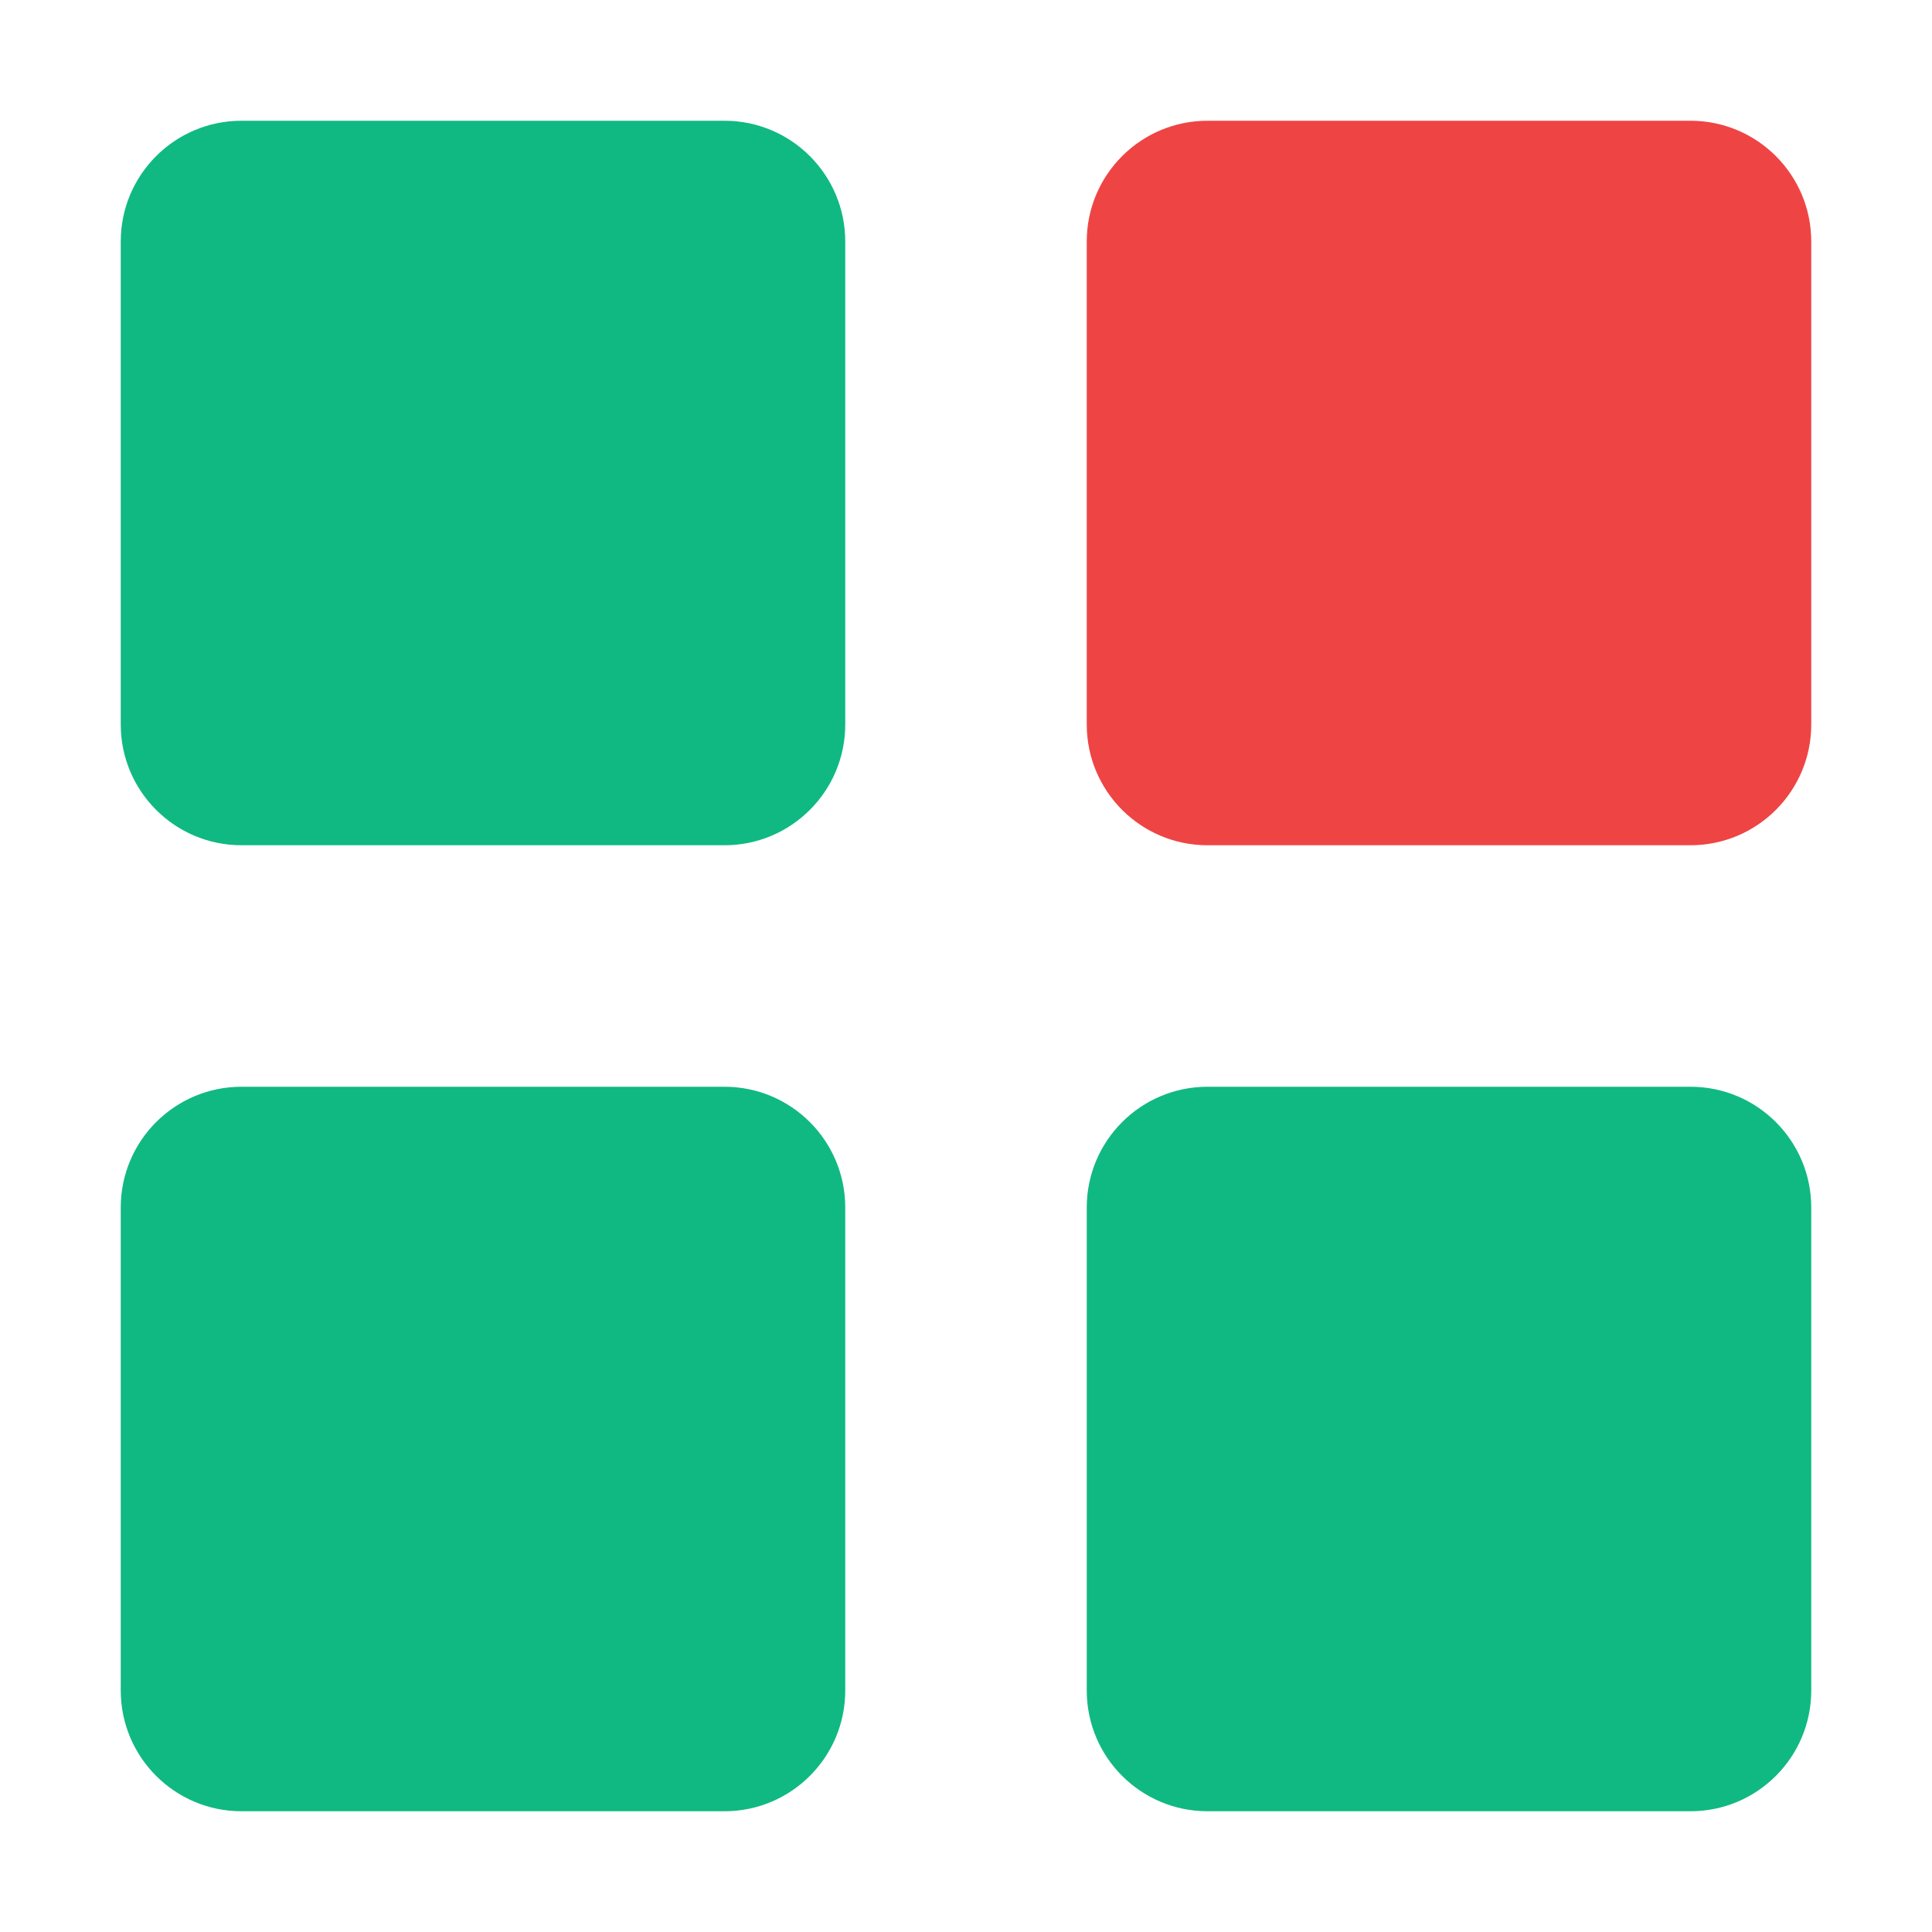
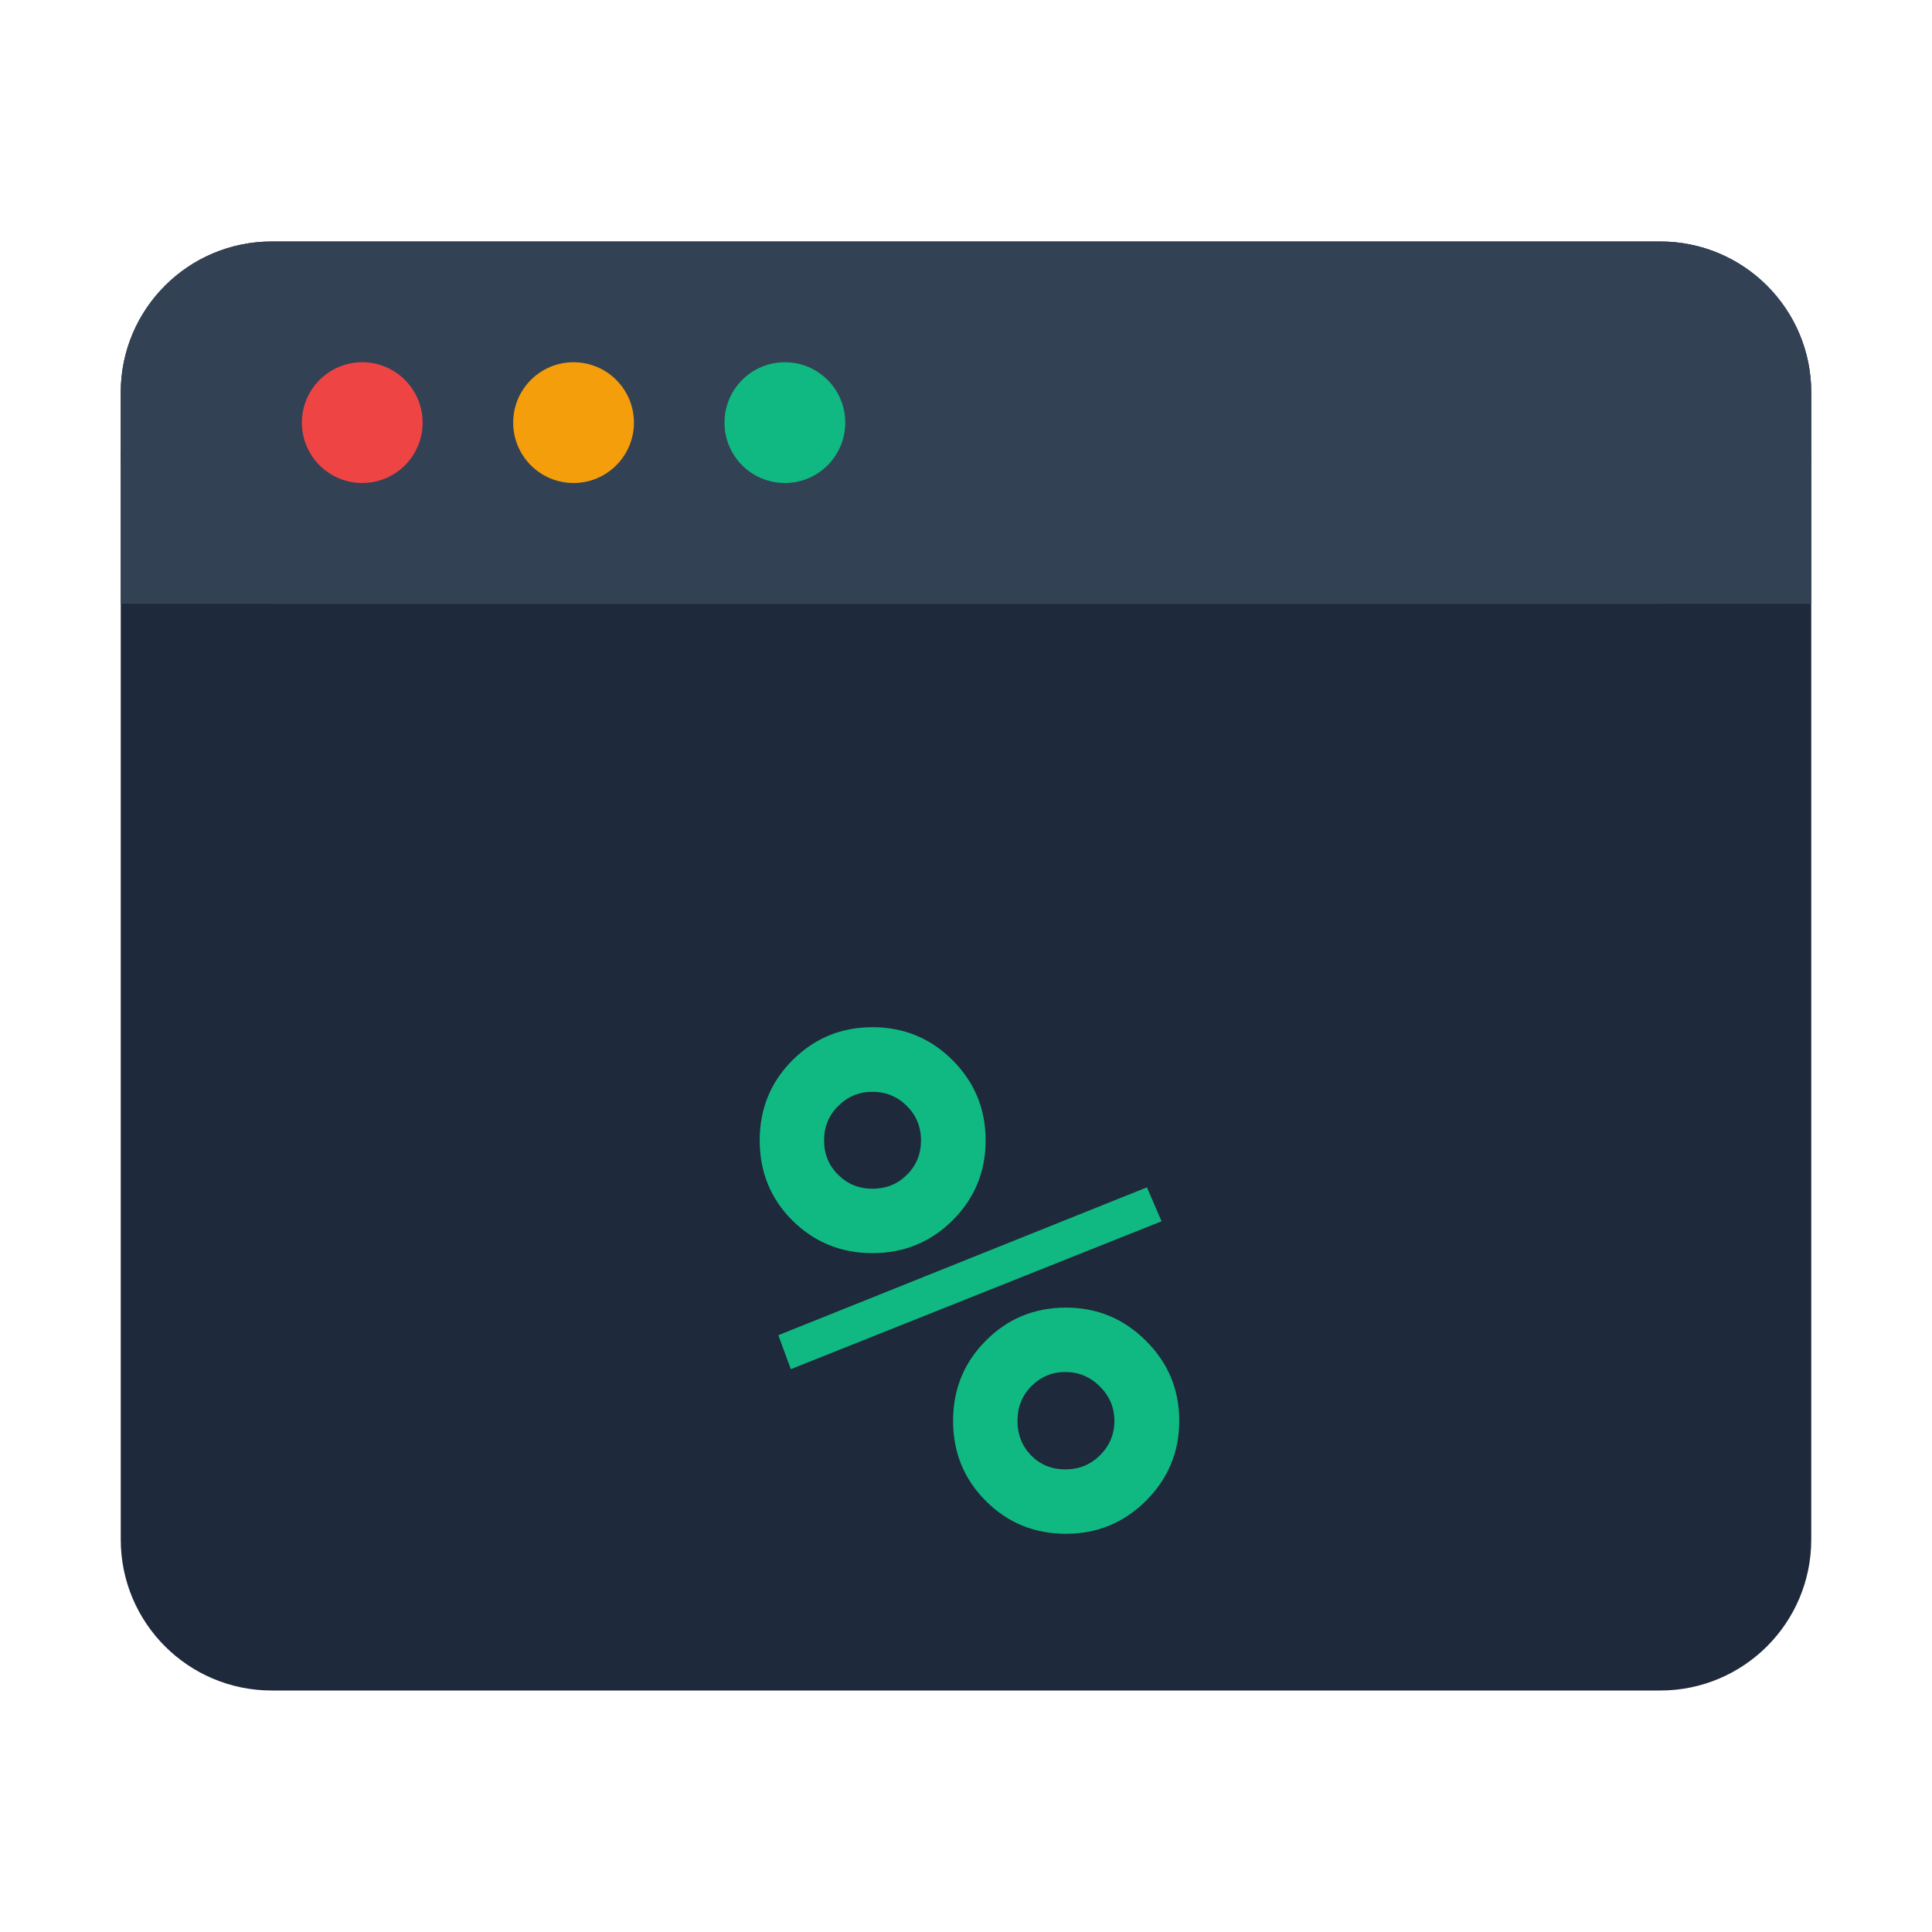
- <svg xmlns="http://www.w3.org/2000/svg" viewBox="0 0 32 32">
-   <rect x="2" y="2" width="12" height="12" rx="2" fill="#10b981" />
-   <rect x="18" y="2" width="12" height="12" rx="2" fill="#ef4444" />
-   <rect x="2" y="18" width="12" height="12" rx="2" fill="#10b981" />
-   <rect x="18" y="18" width="12" height="12" rx="2" fill="#10b981" />
+ <svg xmlns="http://www.w3.org/2000/svg" viewBox="0 0 128 128">
+   <rect x="8" y="16" width="112" height="96" rx="10" fill="#1e293b" />
+   <rect x="8" y="16" width="112" height="24" rx="10" fill="#334155" />
+   <rect x="8" y="30" width="112" height="10" fill="#334155" />
+   <circle cx="24" cy="28" r="4" fill="#ef4444" />
+   <circle cx="38" cy="28" r="4" fill="#f59e0b" />
+   <circle cx="52" cy="28" r="4" fill="#10b981" />
+   <text x="64" y="88" font-family="monospace" font-size="48" font-weight="700" fill="#10b981" text-anchor="middle" dominant-baseline="middle">%</text>
</svg>
